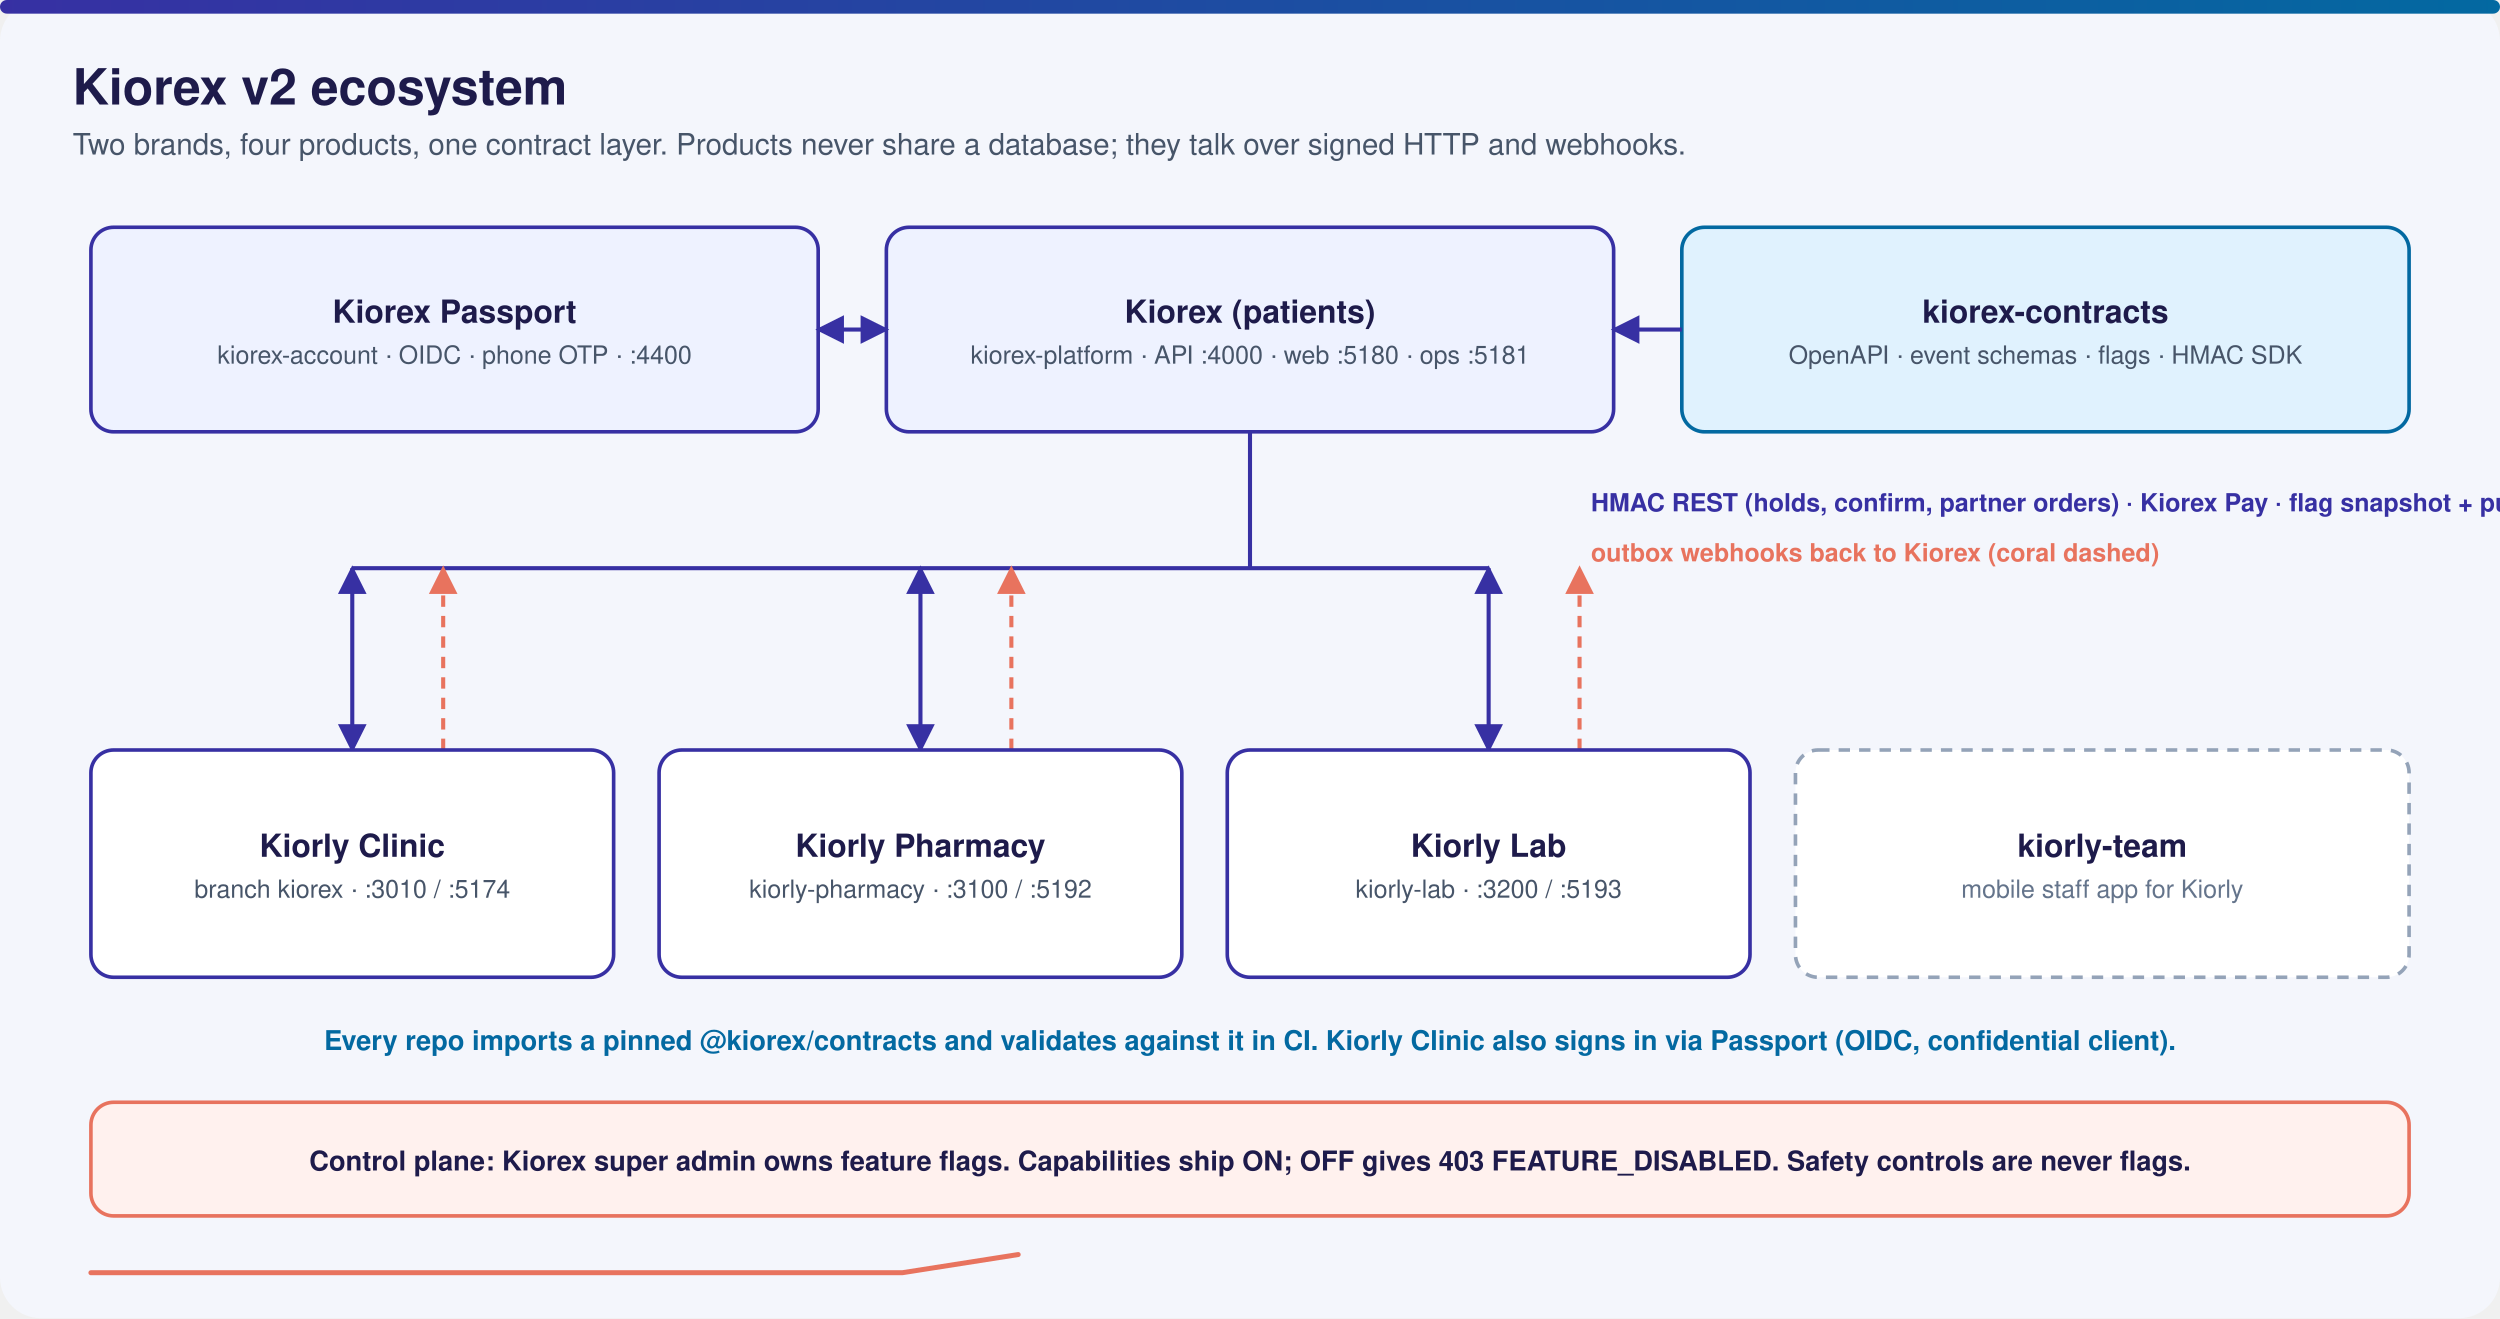
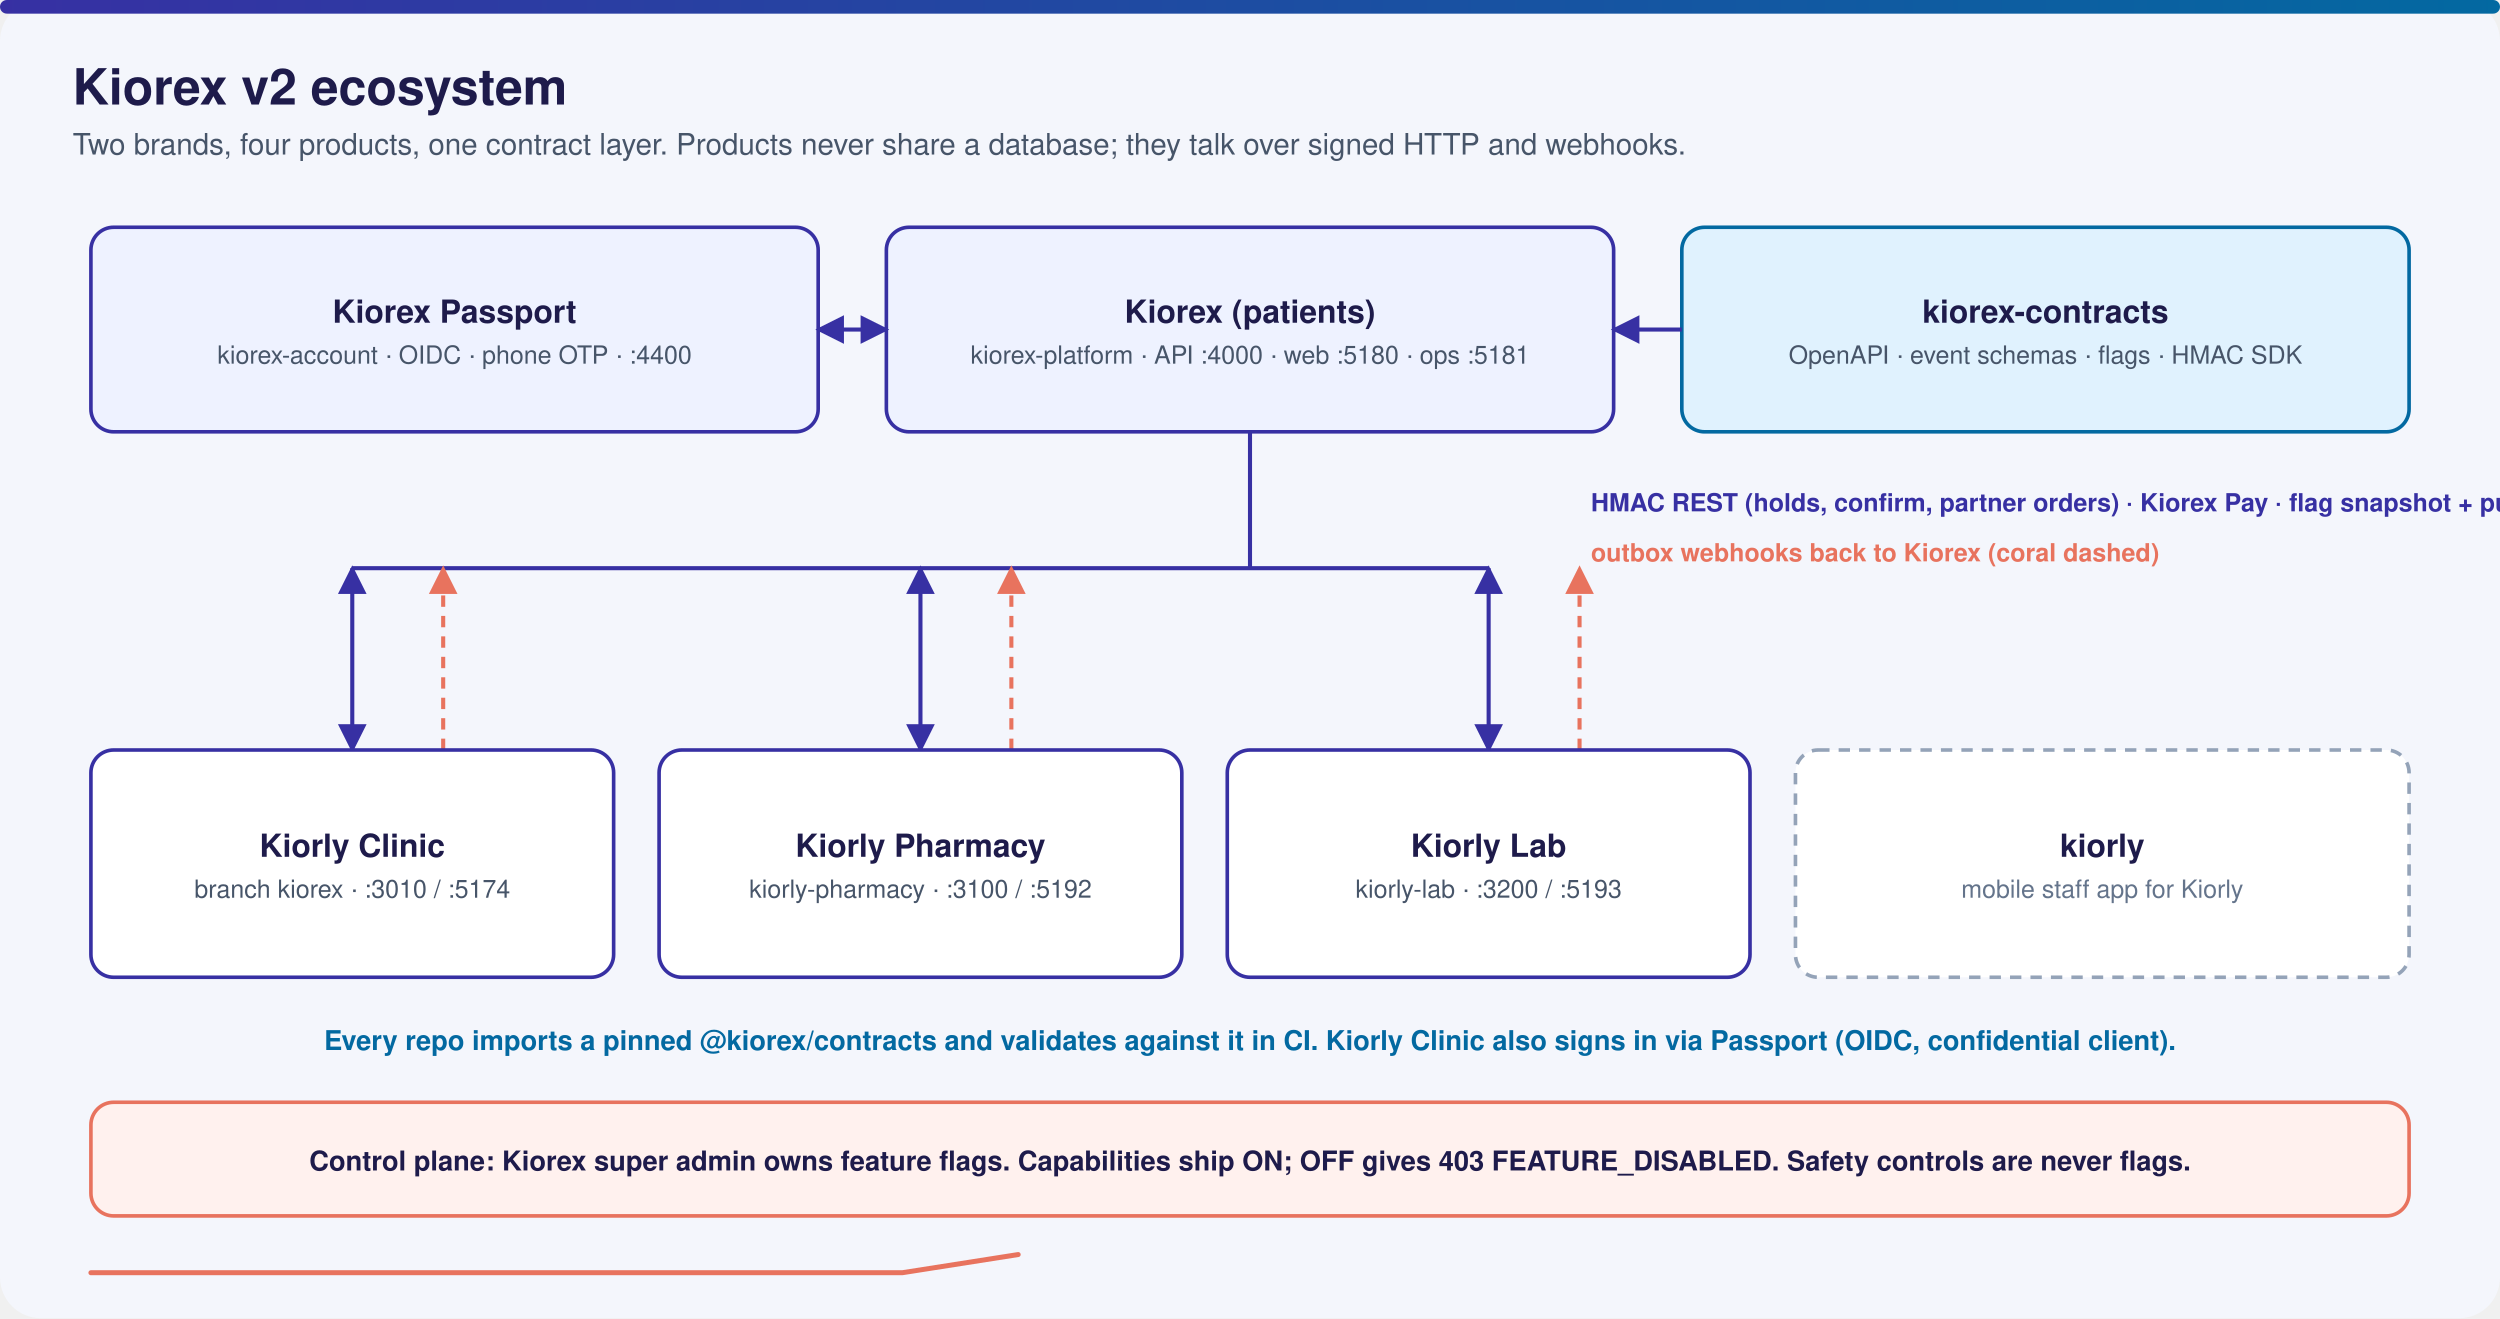
<svg xmlns="http://www.w3.org/2000/svg" viewBox="0 0 1100 580" width="1100" height="580" role="img" aria-label="Kiorex v2 ecosystem map" font-family="Jost, 'Segoe UI', Helvetica, Arial, sans-serif">
  <defs>
    <linearGradient id="g" x1="0" y1="0" x2="1" y2="0">
      <stop offset="0" stop-color="#3730A3" />
      <stop offset="1" stop-color="#0369A1" />
    </linearGradient>
    <marker id="a" viewBox="0 0 10 10" refX="9" refY="5" markerWidth="7" markerHeight="7" orient="auto-start-reverse">
      <path d="M0 0L10 5L0 10z" fill="#3730A3" />
    </marker>
    <marker id="c" viewBox="0 0 10 10" refX="9" refY="5" markerWidth="7" markerHeight="7" orient="auto-start-reverse">
      <path d="M0 0L10 5L0 10z" fill="#E8735E" />
    </marker>
  </defs>
  <rect width="1100" height="580" rx="18" fill="#F4F6FC" />
  <rect x="0" y="0" width="1100" height="6" rx="3" fill="url(#g)" />
  <text x="32" y="46" font-size="22" font-weight="600" fill="#1E1B4B">Kiorex v2 ecosystem</text>
  <text x="32" y="68" font-size="13" fill="#475569">Two brands, four products, one contract layer. Products never share a database; they talk over signed HTTP and webhooks.</text>
  <rect x="40" y="100" width="320" height="90" rx="10" fill="#EEF2FF" stroke="#3730A3" stroke-width="1.6" />
  <text x="200" y="142" text-anchor="middle" font-size="14" font-weight="600" fill="#1E1B4B">Kiorex Passport</text>
  <text x="200" y="160" text-anchor="middle" font-size="11" fill="#475569">kiorex-account · OIDC · phone OTP · :4400</text>
  <rect x="390" y="100" width="320" height="90" rx="10" fill="#EEF2FF" stroke="#3730A3" stroke-width="1.6" />
  <text x="550" y="142" text-anchor="middle" font-size="14" font-weight="600" fill="#1E1B4B">Kiorex (patients)</text>
  <text x="550" y="160" text-anchor="middle" font-size="11" fill="#475569">kiorex-platform · API :4000 · web :5180 · ops :5181</text>
  <rect x="740" y="100" width="320" height="90" rx="10" fill="#E0F2FE" stroke="#0369A1" stroke-width="1.6" />
  <text x="900" y="142" text-anchor="middle" font-size="14" font-weight="600" fill="#1E1B4B">kiorex-contracts</text>
  <text x="900" y="160" text-anchor="middle" font-size="11" fill="#475569">OpenAPI · event schemas · flags · HMAC SDK</text>
  <path d="M360 145L390 145" stroke="#3730A3" stroke-width="1.8" fill="none" marker-end="url(#a)" marker-start="url(#a)" />
  <path d="M740 145L710 145" stroke="#3730A3" stroke-width="1.8" fill="none" marker-end="url(#a)" />
  <path d="M550 190V250M155 250H655" stroke="#3730A3" stroke-width="1.8" fill="none" />
  <path d="M155 250L155 330" stroke="#3730A3" stroke-width="1.8" fill="none" marker-end="url(#a)" marker-start="url(#a)" />
  <path d="M195 330L195 250" stroke="#E8735E" stroke-width="1.8" fill="none" stroke-dasharray="5 4" marker-end="url(#c)" />
  <path d="M405 250L405 330" stroke="#3730A3" stroke-width="1.8" fill="none" marker-end="url(#a)" marker-start="url(#a)" />
  <path d="M445 330L445 250" stroke="#E8735E" stroke-width="1.8" fill="none" stroke-dasharray="5 4" marker-end="url(#c)" />
  <path d="M655 250L655 330" stroke="#3730A3" stroke-width="1.8" fill="none" marker-end="url(#a)" marker-start="url(#a)" />
  <path d="M695 330L695 250" stroke="#E8735E" stroke-width="1.8" fill="none" stroke-dasharray="5 4" marker-end="url(#c)" />
  <text x="700" y="225" text-anchor="start" font-size="11" fill="#3730A3" font-weight="600">HMAC REST (holds, confirm, partner orders) · Kiorex Pay · flag snapshot + push</text>
  <text x="700" y="247" text-anchor="start" font-size="11" fill="#E8735E" font-weight="600">outbox webhooks back to Kiorex (coral dashed)</text>
  <rect x="40" y="330" width="230" height="100" rx="10" fill="#fff" stroke="#3730A3" stroke-width="1.6" />
  <text x="155" y="377" text-anchor="middle" font-size="14" font-weight="600" fill="#1E1B4B">Kiorly Clinic</text>
  <text x="155" y="395" text-anchor="middle" font-size="11" fill="#475569">branch kiorex · :3010 / :5174</text>
  <rect x="290" y="330" width="230" height="100" rx="10" fill="#fff" stroke="#3730A3" stroke-width="1.6" />
  <text x="405" y="377" text-anchor="middle" font-size="14" font-weight="600" fill="#1E1B4B">Kiorly Pharmacy</text>
  <text x="405" y="395" text-anchor="middle" font-size="11" fill="#475569">kiorly-pharmacy · :3100 / :5192</text>
  <rect x="540" y="330" width="230" height="100" rx="10" fill="#fff" stroke="#3730A3" stroke-width="1.6" />
  <text x="655" y="377" text-anchor="middle" font-size="14" font-weight="600" fill="#1E1B4B">Kiorly Lab</text>
  <text x="655" y="395" text-anchor="middle" font-size="11" fill="#475569">kiorly-lab · :3200 / :5193</text>
  <rect x="790" y="330" width="270" height="100" rx="10" fill="#fff" stroke="#94A3B8" stroke-width="1.6" stroke-dasharray="5 4" />
-   <text x="925" y="377" text-anchor="middle" font-size="14" font-weight="600" fill="#1E1B4B">kiorly-team</text>
+   <text x="925" y="377" text-anchor="middle" font-size="14" font-weight="600" fill="#1E1B4B">kiorly</text>
  <text x="925" y="395" text-anchor="middle" font-size="11" fill="#64748B">mobile staff app for Kiorly</text>
  <text x="550" y="462" text-anchor="middle" font-size="12" fill="#0369A1" font-weight="600">Every repo imports a pinned @kiorex/contracts and validates against it in CI. Kiorly Clinic also signs in via Passport (OIDC, confidential client).</text>
  <rect x="40" y="485" width="1020" height="50" rx="10" fill="#FFF1EE" stroke="#E8735E" stroke-width="1.6" />
  <text x="550" y="515" text-anchor="middle" font-size="12" font-weight="600" fill="#1E1B4B">Control plane: Kiorex super admin owns feature flags. Capabilities ship ON; OFF gives 403 FEATURE_DISABLED. Safety controls are never flags.</text>
  <path d="M40 560h357l51-8l71.416l71.4-22l61.2h408" stroke="#E8735E" stroke-width="2.2" fill="none" stroke-linecap="round" stroke-linejoin="round" />
</svg>
